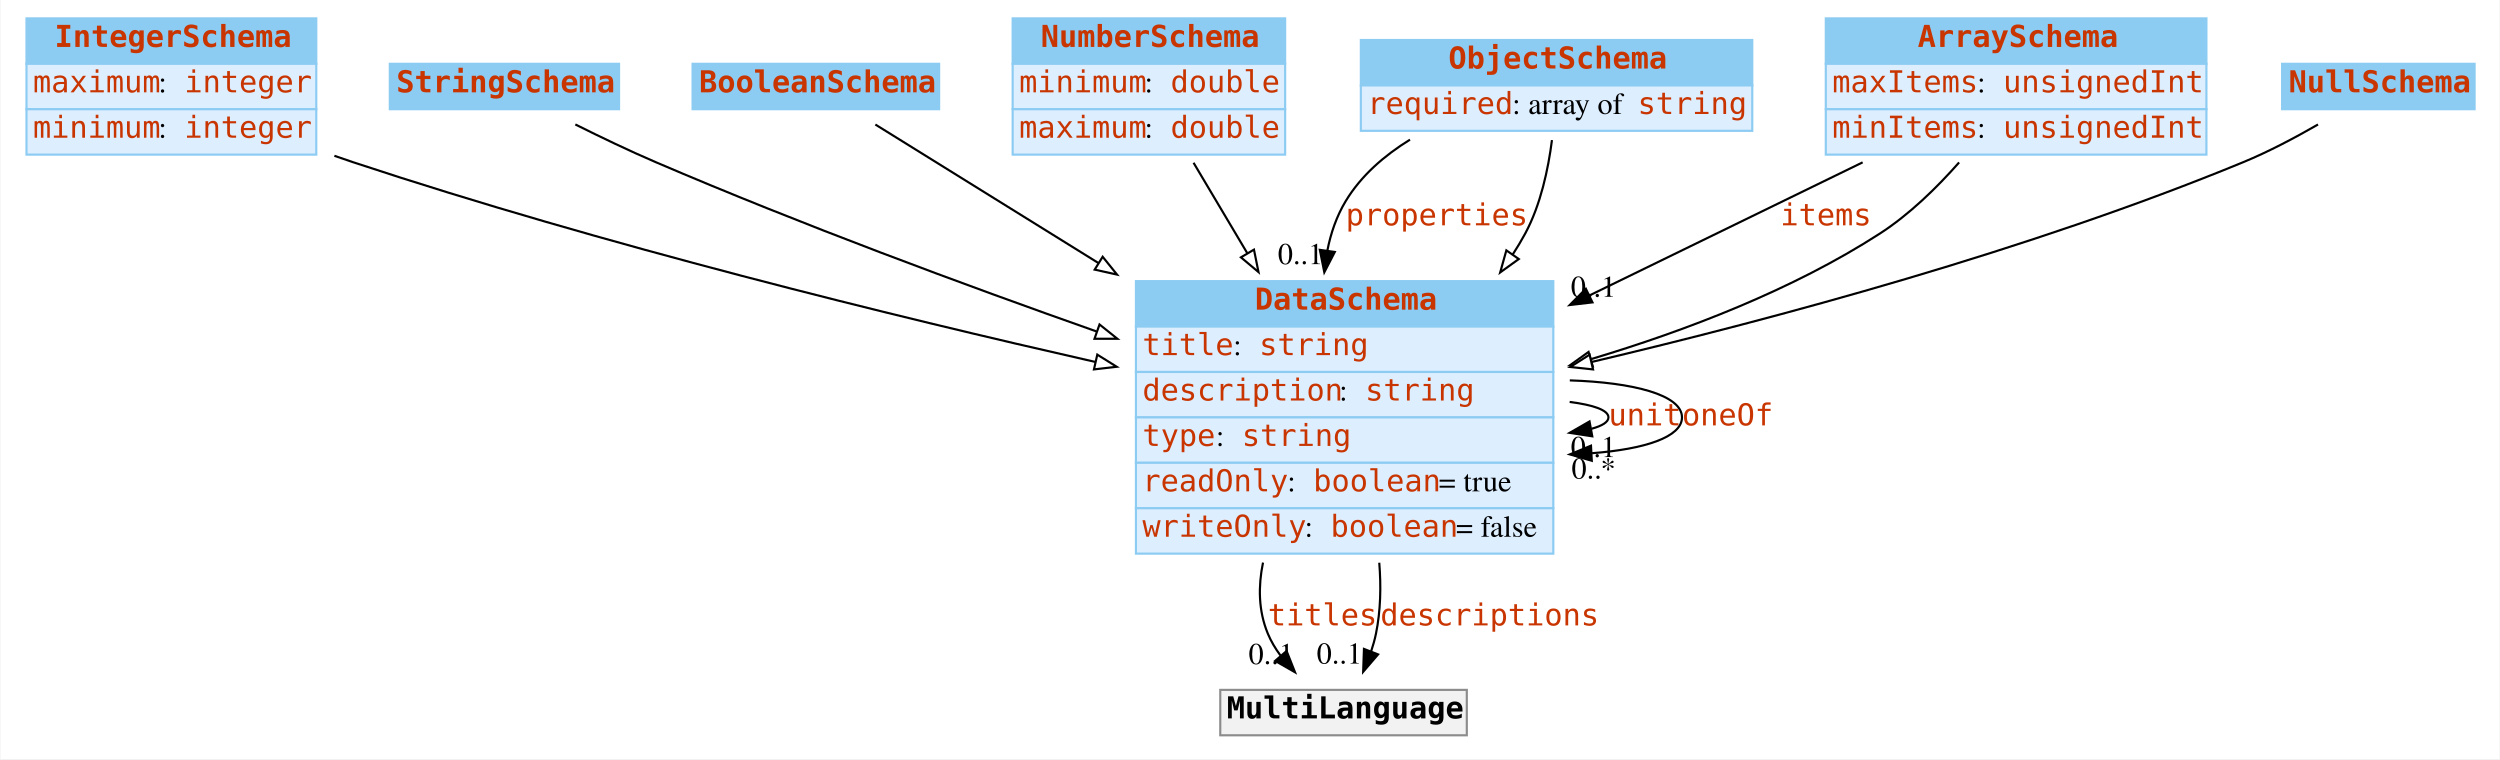
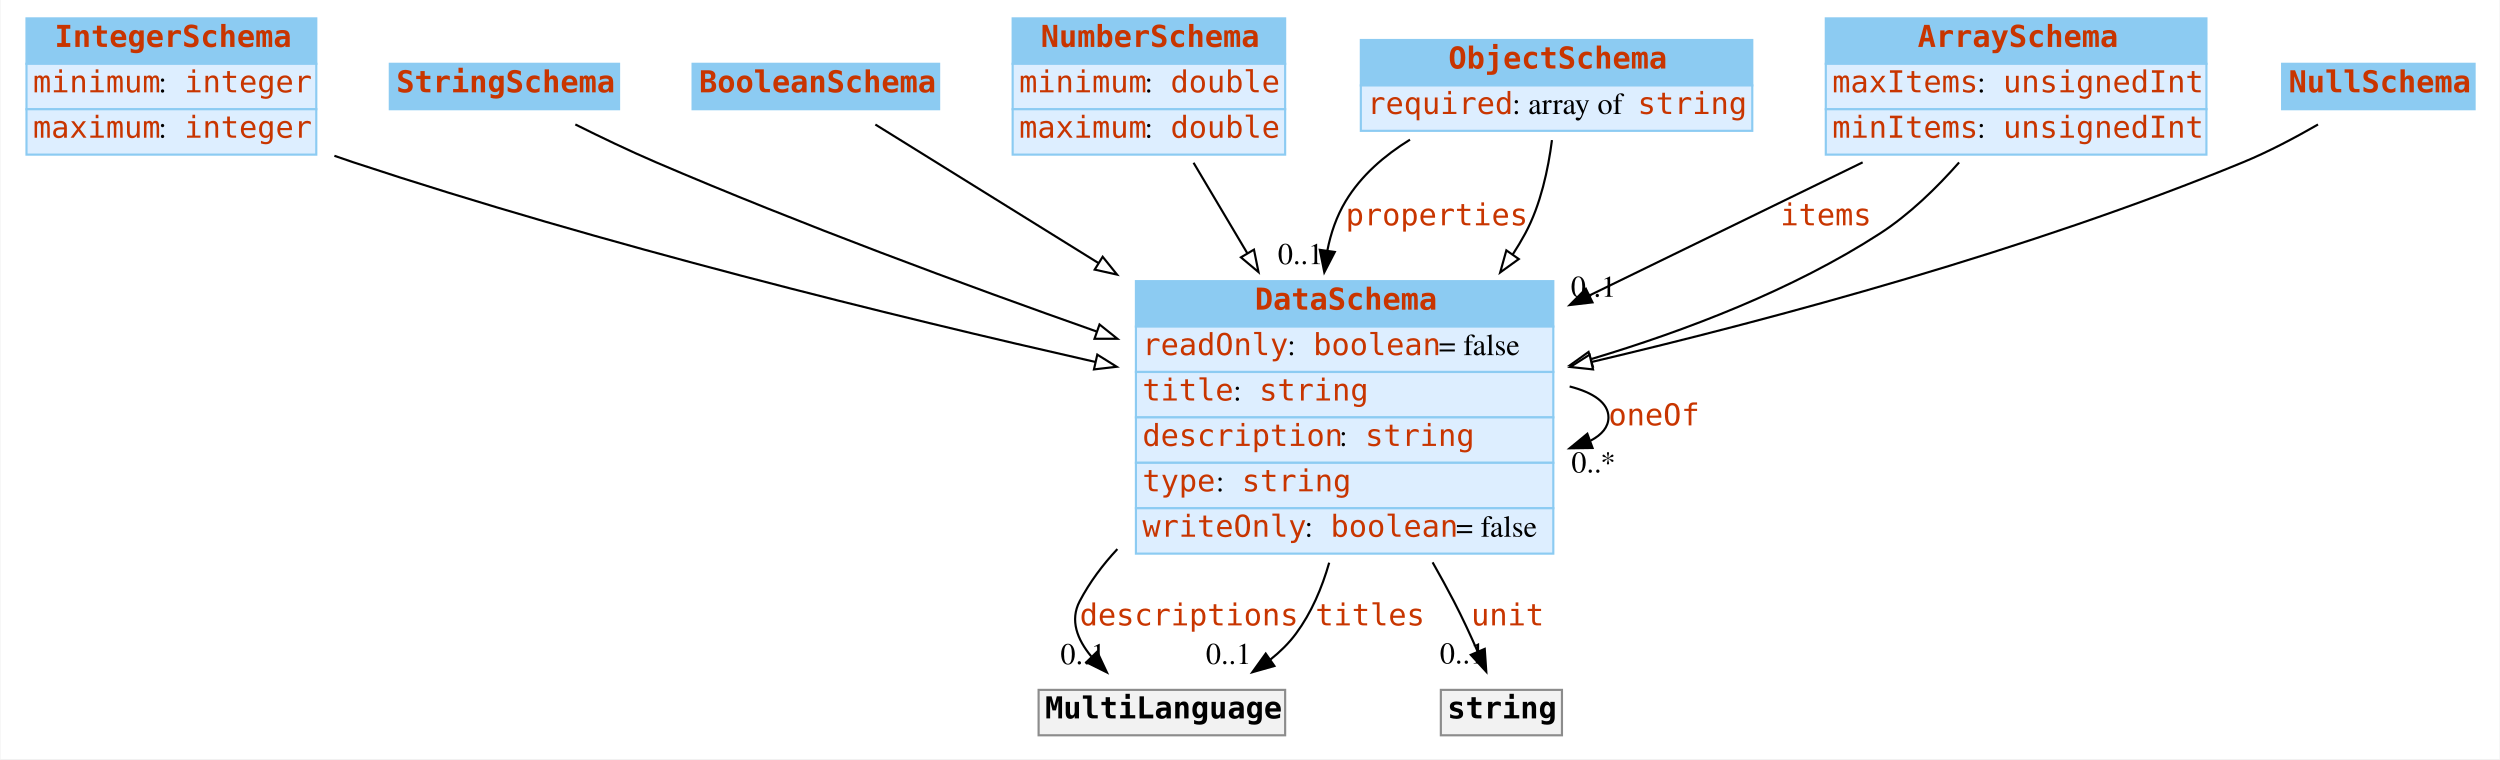
<svg xmlns="http://www.w3.org/2000/svg" width="1156pt" height="351pt" viewBox="0.00 0.00 1155.50 351.00">
  <g id="graph0" class="graph" transform="scale(1 1) rotate(0) translate(4 347)">
    <polygon fill="white" stroke="none" points="-4,4 -4,-347 1151.5,-347 1151.5,4 -4,4" />
    <g id="node1" class="node">
      <polygon fill="#8ccbf2" stroke="none" points="8,-317.5 8,-338.5 142,-338.5 142,-317.5 8,-317.5" />
      <polygon fill="none" stroke="#8ccbf2" points="8,-317.5 8,-338.5 142,-338.5 142,-317.5 8,-317.5" />
      <text text-anchor="start" x="21" y="-325.3" font-family="mono" font-weight="bold" font-size="14.00" fill="#c83500">IntegerSchema</text>
      <polygon fill="#ddeeff" stroke="none" points="8,-296.5 8,-317.5 142,-317.5 142,-296.5 8,-296.5" />
      <polygon fill="none" stroke="#8ccbf2" points="8,-296.5 8,-317.5 142,-317.5 142,-296.5 8,-296.5" />
-       <text text-anchor="start" x="11" y="-304.3" font-family="mono" font-size="14.00" fill="#c83500">maximum</text>
+       <text text-anchor="start" x="11" y="-304.3" font-family="mono" font-size="14.00" fill="#c83500">minimum</text>
      <text text-anchor="start" x="69" y="-304.3" font-family="Times,serif" font-size="14.00"> : </text>
      <text text-anchor="start" x="81" y="-304.3" font-family="mono" font-size="14.00" fill="#c83500">integer</text>
      <polygon fill="#ddeeff" stroke="none" points="8,-275.5 8,-296.5 142,-296.5 142,-275.5 8,-275.5" />
      <polygon fill="none" stroke="#8ccbf2" points="8,-275.5 8,-296.5 142,-296.5 142,-275.5 8,-275.5" />
-       <text text-anchor="start" x="11" y="-283.3" font-family="mono" font-size="14.00" fill="#c83500">minimum</text>
+       <text text-anchor="start" x="11" y="-283.3" font-family="mono" font-size="14.00" fill="#c83500">maximum</text>
      <text text-anchor="start" x="69" y="-283.3" font-family="Times,serif" font-size="14.00"> : </text>
      <text text-anchor="start" x="81" y="-283.3" font-family="mono" font-size="14.00" fill="#c83500">integer</text>
    </g>
    <g id="node8" class="node">
      <polygon fill="#8ccbf2" stroke="none" points="521,-196 521,-217 714,-217 714,-196 521,-196" />
      <polygon fill="none" stroke="#8ccbf2" points="521,-196 521,-217 714,-217 714,-196 521,-196" />
      <text text-anchor="start" x="576" y="-203.8" font-family="mono" font-weight="bold" font-size="14.00" fill="#c83500">DataSchema</text>
      <polygon fill="#ddeeff" stroke="none" points="521,-175 521,-196 714,-196 714,-175 521,-175" />
      <polygon fill="none" stroke="#8ccbf2" points="521,-175 521,-196 714,-196 714,-175 521,-175" />
-       <text text-anchor="start" x="524" y="-182.8" font-family="mono" font-size="14.00" fill="#c83500">title</text>
-       <text text-anchor="start" x="566" y="-182.8" font-family="Times,serif" font-size="14.00"> : </text>
-       <text text-anchor="start" x="578" y="-182.8" font-family="mono" font-size="14.00" fill="#c83500">string</text>
+       <text text-anchor="start" x="524" y="-182.8" font-family="mono" font-size="14.00" fill="#c83500">readOnly</text>
+       <text text-anchor="start" x="591" y="-182.8" font-family="Times,serif" font-size="14.00"> : </text>
+       <text text-anchor="start" x="603" y="-182.8" font-family="mono" font-size="14.00" fill="#c83500">boolean</text>
+       <text text-anchor="start" x="661" y="-182.8" font-family="Times,serif" font-size="14.00"> = false</text>
      <polygon fill="#ddeeff" stroke="none" points="521,-154 521,-175 714,-175 714,-154 521,-154" />
      <polygon fill="none" stroke="#8ccbf2" points="521,-154 521,-175 714,-175 714,-154 521,-154" />
-       <text text-anchor="start" x="524" y="-161.8" font-family="mono" font-size="14.00" fill="#c83500">description</text>
-       <text text-anchor="start" x="615" y="-161.8" font-family="Times,serif" font-size="14.00"> : </text>
-       <text text-anchor="start" x="627" y="-161.8" font-family="mono" font-size="14.00" fill="#c83500">string</text>
+       <text text-anchor="start" x="524" y="-161.8" font-family="mono" font-size="14.00" fill="#c83500">title</text>
+       <text text-anchor="start" x="566" y="-161.8" font-family="Times,serif" font-size="14.00"> : </text>
+       <text text-anchor="start" x="578" y="-161.8" font-family="mono" font-size="14.00" fill="#c83500">string</text>
      <polygon fill="#ddeeff" stroke="none" points="521,-133 521,-154 714,-154 714,-133 521,-133" />
      <polygon fill="none" stroke="#8ccbf2" points="521,-133 521,-154 714,-154 714,-133 521,-133" />
-       <text text-anchor="start" x="524" y="-140.8" font-family="mono" font-size="14.00" fill="#c83500">type</text>
-       <text text-anchor="start" x="558" y="-140.8" font-family="Times,serif" font-size="14.00"> : </text>
-       <text text-anchor="start" x="570" y="-140.8" font-family="mono" font-size="14.00" fill="#c83500">string</text>
+       <text text-anchor="start" x="524" y="-140.8" font-family="mono" font-size="14.00" fill="#c83500">description</text>
+       <text text-anchor="start" x="615" y="-140.8" font-family="Times,serif" font-size="14.00"> : </text>
+       <text text-anchor="start" x="627" y="-140.8" font-family="mono" font-size="14.00" fill="#c83500">string</text>
      <polygon fill="#ddeeff" stroke="none" points="521,-112 521,-133 714,-133 714,-112 521,-112" />
      <polygon fill="none" stroke="#8ccbf2" points="521,-112 521,-133 714,-133 714,-112 521,-112" />
-       <text text-anchor="start" x="524" y="-119.8" font-family="mono" font-size="14.00" fill="#c83500">readOnly</text>
-       <text text-anchor="start" x="591" y="-119.8" font-family="Times,serif" font-size="14.00"> : </text>
-       <text text-anchor="start" x="603" y="-119.8" font-family="mono" font-size="14.00" fill="#c83500">boolean</text>
-       <text text-anchor="start" x="661" y="-119.8" font-family="Times,serif" font-size="14.00"> = true</text>
+       <text text-anchor="start" x="524" y="-119.8" font-family="mono" font-size="14.00" fill="#c83500">type</text>
+       <text text-anchor="start" x="558" y="-119.8" font-family="Times,serif" font-size="14.00"> : </text>
+       <text text-anchor="start" x="570" y="-119.8" font-family="mono" font-size="14.00" fill="#c83500">string</text>
      <polygon fill="#ddeeff" stroke="none" points="521,-91 521,-112 714,-112 714,-91 521,-91" />
      <polygon fill="none" stroke="#8ccbf2" points="521,-91 521,-112 714,-112 714,-91 521,-91" />
      <text text-anchor="start" x="524" y="-98.8" font-family="mono" font-size="14.00" fill="#c83500">writeOnly</text>
      <text text-anchor="start" x="599" y="-98.8" font-family="Times,serif" font-size="14.00"> : </text>
      <text text-anchor="start" x="611" y="-98.8" font-family="mono" font-size="14.00" fill="#c83500">boolean</text>
      <text text-anchor="start" x="669" y="-98.8" font-family="Times,serif" font-size="14.00"> = false</text>
    </g>
    <g id="edge7" class="edge">
      <path fill="none" stroke="black" d="M150.369,-274.964C153.272,-273.934 156.157,-272.942 159,-272 274.119,-233.863 408.94,-200.77 502.361,-179.605" />
      <polygon fill="white" stroke="black" points="503.137,-183.018 512.122,-177.403 501.596,-176.189 503.137,-183.018" />
    </g>
    <g id="node2" class="node">
      <polygon fill="#8ccbf2" stroke="none" points="176,-296.5 176,-317.5 282,-317.5 282,-296.5 176,-296.5" />
      <polygon fill="none" stroke="#8ccbf2" points="176,-296.5 176,-317.5 282,-317.5 282,-296.5 176,-296.5" />
      <text text-anchor="start" x="179" y="-304.3" font-family="mono" font-weight="bold" font-size="14.00" fill="#c83500">StringSchema</text>
    </g>
    <g id="edge13" class="edge">
      <path fill="none" stroke="black" d="M261.782,-289.455C273.412,-283.645 286.673,-277.288 299,-272 365.584,-243.437 441.703,-215.277 502.773,-193.743" />
      <polygon fill="white" stroke="black" points="504.167,-196.963 512.441,-190.345 501.846,-190.359 504.167,-196.963" />
    </g>
    <g id="node3" class="node">
      <polygon fill="#8ccbf2" stroke="none" points="316,-296.5 316,-317.5 430,-317.5 430,-296.5 316,-296.5" />
      <polygon fill="none" stroke="#8ccbf2" points="316,-296.5 316,-317.5 430,-317.5 430,-296.5 316,-296.5" />
      <text text-anchor="start" x="319" y="-304.3" font-family="mono" font-weight="bold" font-size="14.00" fill="#c83500">BooleanSchema</text>
    </g>
-     <g id="edge11" class="edge">
+     <g id="edge10" class="edge">
      <path fill="none" stroke="black" d="M400.516,-289.416C425.891,-273.66 465.318,-249.179 503.609,-225.405" />
      <polygon fill="white" stroke="black" points="505.621,-228.275 512.271,-220.027 501.929,-222.328 505.621,-228.275" />
    </g>
    <g id="node4" class="node">
      <polygon fill="#8ccbf2" stroke="none" points="464,-317.5 464,-338.5 590,-338.5 590,-317.5 464,-317.5" />
      <polygon fill="none" stroke="#8ccbf2" points="464,-317.5 464,-338.5 590,-338.5 590,-317.5 464,-317.5" />
      <text text-anchor="start" x="477" y="-325.3" font-family="mono" font-weight="bold" font-size="14.00" fill="#c83500">NumberSchema</text>
      <polygon fill="#ddeeff" stroke="none" points="464,-296.5 464,-317.5 590,-317.5 590,-296.5 464,-296.5" />
      <polygon fill="none" stroke="#8ccbf2" points="464,-296.5 464,-317.5 590,-317.5 590,-296.5 464,-296.5" />
      <text text-anchor="start" x="467" y="-304.3" font-family="mono" font-size="14.00" fill="#c83500">minimum</text>
      <text text-anchor="start" x="525" y="-304.3" font-family="Times,serif" font-size="14.00"> : </text>
      <text text-anchor="start" x="537" y="-304.3" font-family="mono" font-size="14.00" fill="#c83500">double</text>
      <polygon fill="#ddeeff" stroke="none" points="464,-275.5 464,-296.5 590,-296.5 590,-275.5 464,-275.5" />
      <polygon fill="none" stroke="#8ccbf2" points="464,-275.5 464,-296.5 590,-296.5 590,-275.5 464,-275.5" />
      <text text-anchor="start" x="467" y="-283.3" font-family="mono" font-size="14.00" fill="#c83500">maximum</text>
      <text text-anchor="start" x="525" y="-283.3" font-family="Times,serif" font-size="14.00"> : </text>
      <text text-anchor="start" x="537" y="-283.3" font-family="mono" font-size="14.00" fill="#c83500">double</text>
    </g>
-     <g id="edge8" class="edge">
+     <g id="edge9" class="edge">
      <path fill="none" stroke="black" d="M547.648,-271.743C555.11,-259.182 563.85,-244.47 572.562,-229.804" />
      <polygon fill="white" stroke="black" points="575.58,-231.577 577.678,-221.192 569.562,-228.002 575.58,-231.577" />
    </g>
    <g id="node5" class="node">
      <polygon fill="#8ccbf2" stroke="none" points="625,-307.5 625,-328.5 806,-328.5 806,-307.5 625,-307.5" />
      <polygon fill="none" stroke="#8ccbf2" points="625,-307.5 625,-328.5 806,-328.5 806,-307.5 625,-307.5" />
      <text text-anchor="start" x="665.5" y="-315.3" font-family="mono" font-weight="bold" font-size="14.00" fill="#c83500">ObjectSchema</text>
      <polygon fill="#ddeeff" stroke="none" points="625,-286.5 625,-307.5 806,-307.5 806,-286.5 625,-286.5" />
      <polygon fill="none" stroke="#8ccbf2" points="625,-286.5 625,-307.5 806,-307.5 806,-286.5 625,-286.5" />
      <text text-anchor="start" x="628" y="-294.3" font-family="mono" font-size="14.00" fill="#c83500">required</text>
      <text text-anchor="start" x="695" y="-294.3" font-family="Times,serif" font-size="14.00"> : array of </text>
      <text text-anchor="start" x="753" y="-294.3" font-family="mono" font-size="14.00" fill="#c83500">string</text>
    </g>
    <g id="edge1" class="edge">
      <path fill="none" stroke="black" d="M647.732,-282.423C635.903,-275.127 625.117,-265.808 618,-254 613.774,-246.988 611.086,-239.158 609.509,-231.057" />
      <polygon fill="black" stroke="black" points="612.965,-230.495 608.11,-221.078 606.033,-231.467 612.965,-230.495" />
      <text text-anchor="start" x="618" y="-242.8" font-family="mono" font-size="14.00" fill="#c83500">properties</text>
      <text text-anchor="middle" x="597.11" y="-224.878" font-family="Times,serif" font-size="14.00">0..1</text>
    </g>
-     <g id="edge10" class="edge">
+     <g id="edge12" class="edge">
      <path fill="none" stroke="black" d="M713.377,-282.225C711.666,-268.829 708.163,-252.27 701,-239 699.231,-235.722 697.293,-232.488 695.219,-229.309" />
      <polygon fill="white" stroke="black" points="698.03,-227.221 689.434,-221.027 692.291,-231.23 698.03,-227.221" />
    </g>
    <g id="node6" class="node">
      <polygon fill="#8ccbf2" stroke="none" points="840,-317.5 840,-338.5 1016,-338.5 1016,-317.5 840,-317.5" />
      <polygon fill="none" stroke="#8ccbf2" points="840,-317.5 840,-338.5 1016,-338.5 1016,-317.5 840,-317.5" />
      <text text-anchor="start" x="882.5" y="-325.3" font-family="mono" font-weight="bold" font-size="14.00" fill="#c83500">ArraySchema</text>
      <polygon fill="#ddeeff" stroke="none" points="840,-296.5 840,-317.5 1016,-317.5 1016,-296.5 840,-296.5" />
      <polygon fill="none" stroke="#8ccbf2" points="840,-296.5 840,-317.5 1016,-317.5 1016,-296.5 840,-296.5" />
      <text text-anchor="start" x="843" y="-304.3" font-family="mono" font-size="14.00" fill="#c83500">maxItems</text>
      <text text-anchor="start" x="910" y="-304.3" font-family="Times,serif" font-size="14.00"> : </text>
      <text text-anchor="start" x="922" y="-304.3" font-family="mono" font-size="14.00" fill="#c83500">unsignedInt</text>
      <polygon fill="#ddeeff" stroke="none" points="840,-275.5 840,-296.5 1016,-296.5 1016,-275.5 840,-275.5" />
      <polygon fill="none" stroke="#8ccbf2" points="840,-275.5 840,-296.5 1016,-296.5 1016,-275.5 840,-275.5" />
      <text text-anchor="start" x="843" y="-283.3" font-family="mono" font-size="14.00" fill="#c83500">minItems</text>
      <text text-anchor="start" x="910" y="-283.3" font-family="Times,serif" font-size="14.00"> : </text>
      <text text-anchor="start" x="922" y="-283.3" font-family="mono" font-size="14.00" fill="#c83500">unsignedInt</text>
    </g>
    <g id="edge2" class="edge">
      <path fill="none" stroke="black" d="M857.04,-271.933C819.711,-253.748 773.044,-231.015 730.808,-210.44" />
      <polygon fill="black" stroke="black" points="732.11,-207.181 721.587,-205.948 729.045,-213.474 732.11,-207.181" />
      <text text-anchor="start" x="819" y="-242.8" font-family="mono" font-size="14.00" fill="#c83500">items</text>
      <text text-anchor="middle" x="732.587" y="-209.748" font-family="Times,serif" font-size="14.00">0..1</text>
    </g>
-     <g id="edge9" class="edge">
+     <g id="edge8" class="edge">
      <path fill="none" stroke="black" d="M901.641,-271.886C891.278,-260.14 878.602,-247.781 865,-239 824.7,-212.985 775.488,-194.145 731.557,-180.984" />
      <polygon fill="white" stroke="black" points="732.267,-177.545 721.686,-178.095 730.3,-184.264 732.267,-177.545" />
    </g>
    <g id="node7" class="node">
      <polygon fill="#8ccbf2" stroke="none" points="1051,-296.5 1051,-317.5 1140,-317.5 1140,-296.5 1051,-296.5" />
      <polygon fill="none" stroke="#8ccbf2" points="1051,-296.5 1051,-317.5 1140,-317.5 1140,-296.5 1051,-296.5" />
      <text text-anchor="start" x="1054" y="-304.3" font-family="mono" font-weight="bold" font-size="14.00" fill="#c83500">NullSchema</text>
    </g>
-     <g id="edge12" class="edge">
+     <g id="edge11" class="edge">
      <path fill="none" stroke="black" d="M1067.6,-289.442C1057.06,-283.364 1044.73,-276.835 1033,-272 934.253,-231.297 816.684,-199.682 731.765,-179.634" />
      <polygon fill="white" stroke="black" points="732.369,-176.181 721.835,-177.307 730.772,-182.996 732.369,-176.181" />
    </g>
    <g id="edge4" class="edge">
-       <path fill="none" stroke="black" d="M721.552,-161.146C732.49,-159.751 739.5,-157.369 739.5,-154 739.5,-151.842 736.623,-150.088 731.68,-148.74" />
-       <polygon fill="black" stroke="black" points="732.024,-145.244 721.552,-146.854 730.742,-152.126 732.024,-145.244" />
-       <text text-anchor="start" x="739.5" y="-150.3" font-family="mono" font-size="14.00" fill="#c83500">unit</text>
-       <text text-anchor="middle" x="732.552" y="-135.654" font-family="Times,serif" font-size="14.00">0..1</text>
+       <path fill="none" stroke="black" d="M721.552,-168.293C732.49,-165.502 739.5,-160.738 739.5,-154 739.5,-149.578 736.481,-146.006 731.314,-143.285" />
+       <polygon fill="black" stroke="black" points="732.146,-139.862 721.552,-139.707 729.737,-146.434 732.146,-139.862" />
+       <text text-anchor="start" x="739.5" y="-150.3" font-family="mono" font-size="14.00" fill="#c83500">oneOf</text>
+       <text text-anchor="middle" x="732.552" y="-128.507" font-family="Times,serif" font-size="14.00">0..*</text>
+     </g>
+     <g id="node9" class="node">
+       <polygon fill="#f2f2f2" stroke="none" points="476,-7 476,-28 590,-28 590,-7 476,-7" />
+       <polygon fill="none" stroke="#8c8c8c" points="476,-7 476,-28 590,-28 590,-7 476,-7" />
+       <text text-anchor="start" x="479" y="-14.8" font-family="mono" font-weight="bold" font-size="14.00">MultiLanguage</text>
+     </g>
+     <g id="edge3" class="edge">
+       <path fill="none" stroke="black" d="M512.423,-93.106C505.586,-85.791 499.606,-77.764 495,-69 490.359,-60.169 493.89,-51.264 500.344,-43.465" />
+       <polygon fill="black" stroke="black" points="503.082,-45.672 507.578,-36.078 498.081,-40.773 503.082,-45.672" />
+       <text text-anchor="start" x="495" y="-57.8" font-family="mono" font-size="14.00" fill="#c83500">descriptions</text>
+       <text text-anchor="middle" x="496.578" y="-39.878" font-family="Times,serif" font-size="14.00">0..1</text>
+     </g>
+     <g id="edge5" class="edge">
+       <path fill="none" stroke="black" d="M610.366,-86.807C607.022,-75.113 602.129,-63.619 595,-54 591.688,-49.531 587.625,-45.552 583.177,-42.028" />
+       <polygon fill="black" stroke="black" points="585.029,-39.052 574.834,-36.17 581.007,-44.781 585.029,-39.052" />
+       <text text-anchor="start" x="604" y="-57.8" font-family="mono" font-size="14.00" fill="#c83500">titles</text>
+       <text text-anchor="middle" x="563.834" y="-39.97" font-family="Times,serif" font-size="14.00">0..1</text>
+     </g>
+     <g id="node10" class="node">
+       <polygon fill="#f2f2f2" stroke="none" points="662,-7 662,-28 718,-28 718,-7 662,-7" />
+       <polygon fill="none" stroke="#8c8c8c" points="662,-7 662,-28 718,-28 718,-7 662,-7" />
+       <text text-anchor="start" x="665" y="-14.8" font-family="mono" font-weight="bold" font-size="14.00">string</text>
    </g>
    <g id="edge6" class="edge">
-       <path fill="none" stroke="black" d="M721.623,-171.111C750.788,-170.17 773.5,-164.467 773.5,-154 773.5,-144.801 755.956,-139.281 731.905,-137.44" />
-       <polygon fill="black" stroke="black" points="731.796,-133.93 721.623,-136.889 731.421,-140.92 731.796,-133.93" />
-       <text text-anchor="start" x="773.5" y="-150.3" font-family="mono" font-size="14.00" fill="#c83500">oneOf</text>
-       <text text-anchor="middle" x="732.623" y="-125.689" font-family="Times,serif" font-size="14.00">0..*</text>
-     </g>
-     <g id="node9" class="node">
-       <polygon fill="#f2f2f2" stroke="none" points="560,-7 560,-28 674,-28 674,-7 560,-7" />
-       <polygon fill="none" stroke="#8c8c8c" points="560,-7 560,-28 674,-28 674,-7 560,-7" />
-       <text text-anchor="start" x="563" y="-14.8" font-family="mono" font-weight="bold" font-size="14.00">MultiLanguage</text>
-     </g>
-     <g id="edge3" class="edge">
-       <path fill="none" stroke="black" d="M579.767,-86.863C577.495,-75.814 577.64,-64.526 582,-54 583.468,-50.457 585.487,-47.086 587.821,-43.934" />
-       <polygon fill="black" stroke="black" points="590.673,-45.988 594.573,-36.137 585.381,-41.405 590.673,-45.988" />
-       <text text-anchor="start" x="582" y="-57.8" font-family="mono" font-size="14.00" fill="#c83500">titles</text>
-       <text text-anchor="middle" x="583.573" y="-39.937" font-family="Times,serif" font-size="14.00">0..1</text>
-     </g>
-     <g id="edge5" class="edge">
-       <path fill="none" stroke="black" d="M633.52,-86.797C634.405,-75.808 634.167,-64.558 632,-54 631.446,-51.3 630.674,-48.552 629.771,-45.842" />
-       <polygon fill="black" stroke="black" points="632.966,-44.401 626.075,-36.353 626.443,-46.941 632.966,-44.401" />
-       <text text-anchor="start" x="634" y="-57.8" font-family="mono" font-size="14.00" fill="#c83500">descriptions</text>
-       <text text-anchor="middle" x="615.075" y="-40.153" font-family="Times,serif" font-size="14.00">0..1</text>
+       <path fill="none" stroke="black" d="M658.186,-86.976C661.607,-80.954 664.927,-74.901 668,-69 671.88,-61.548 675.71,-53.265 679.059,-45.62" />
+       <polygon fill="black" stroke="black" points="682.294,-46.957 683.012,-36.387 675.859,-44.202 682.294,-46.957" />
+       <text text-anchor="start" x="676" y="-57.8" font-family="mono" font-size="14.00" fill="#c83500">unit</text>
+       <text text-anchor="middle" x="672.012" y="-40.187" font-family="Times,serif" font-size="14.00">0..1</text>
    </g>
  </g>
</svg>
